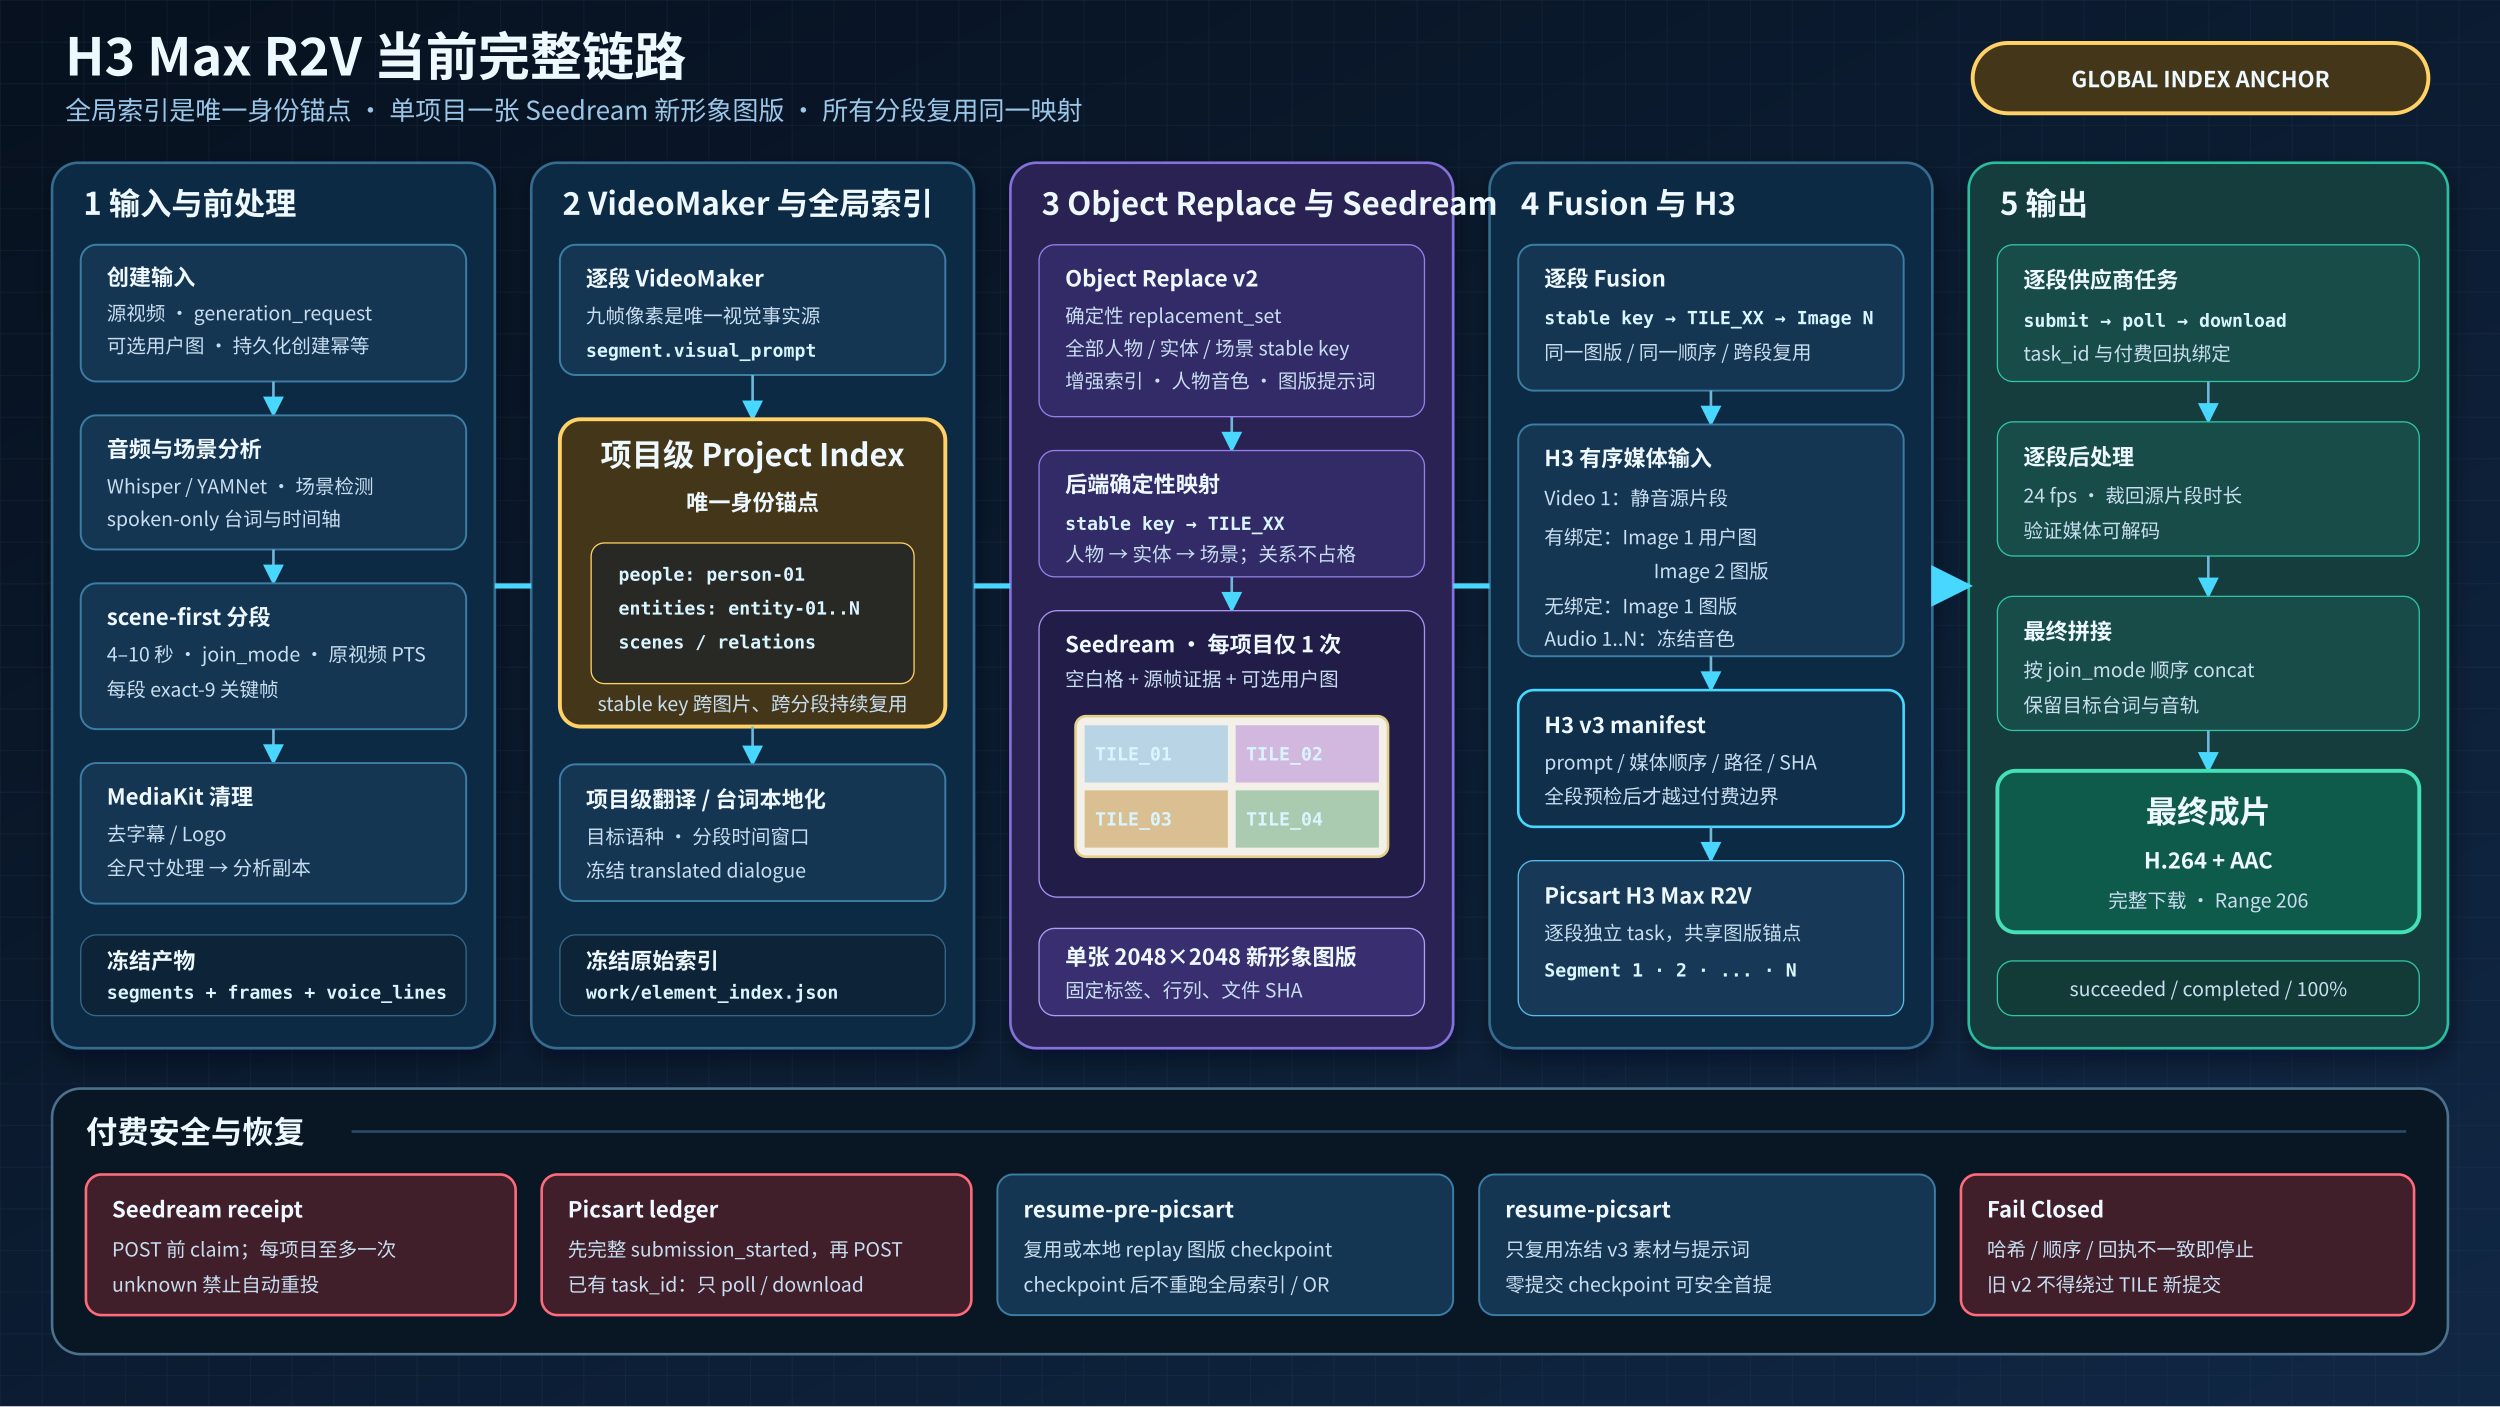
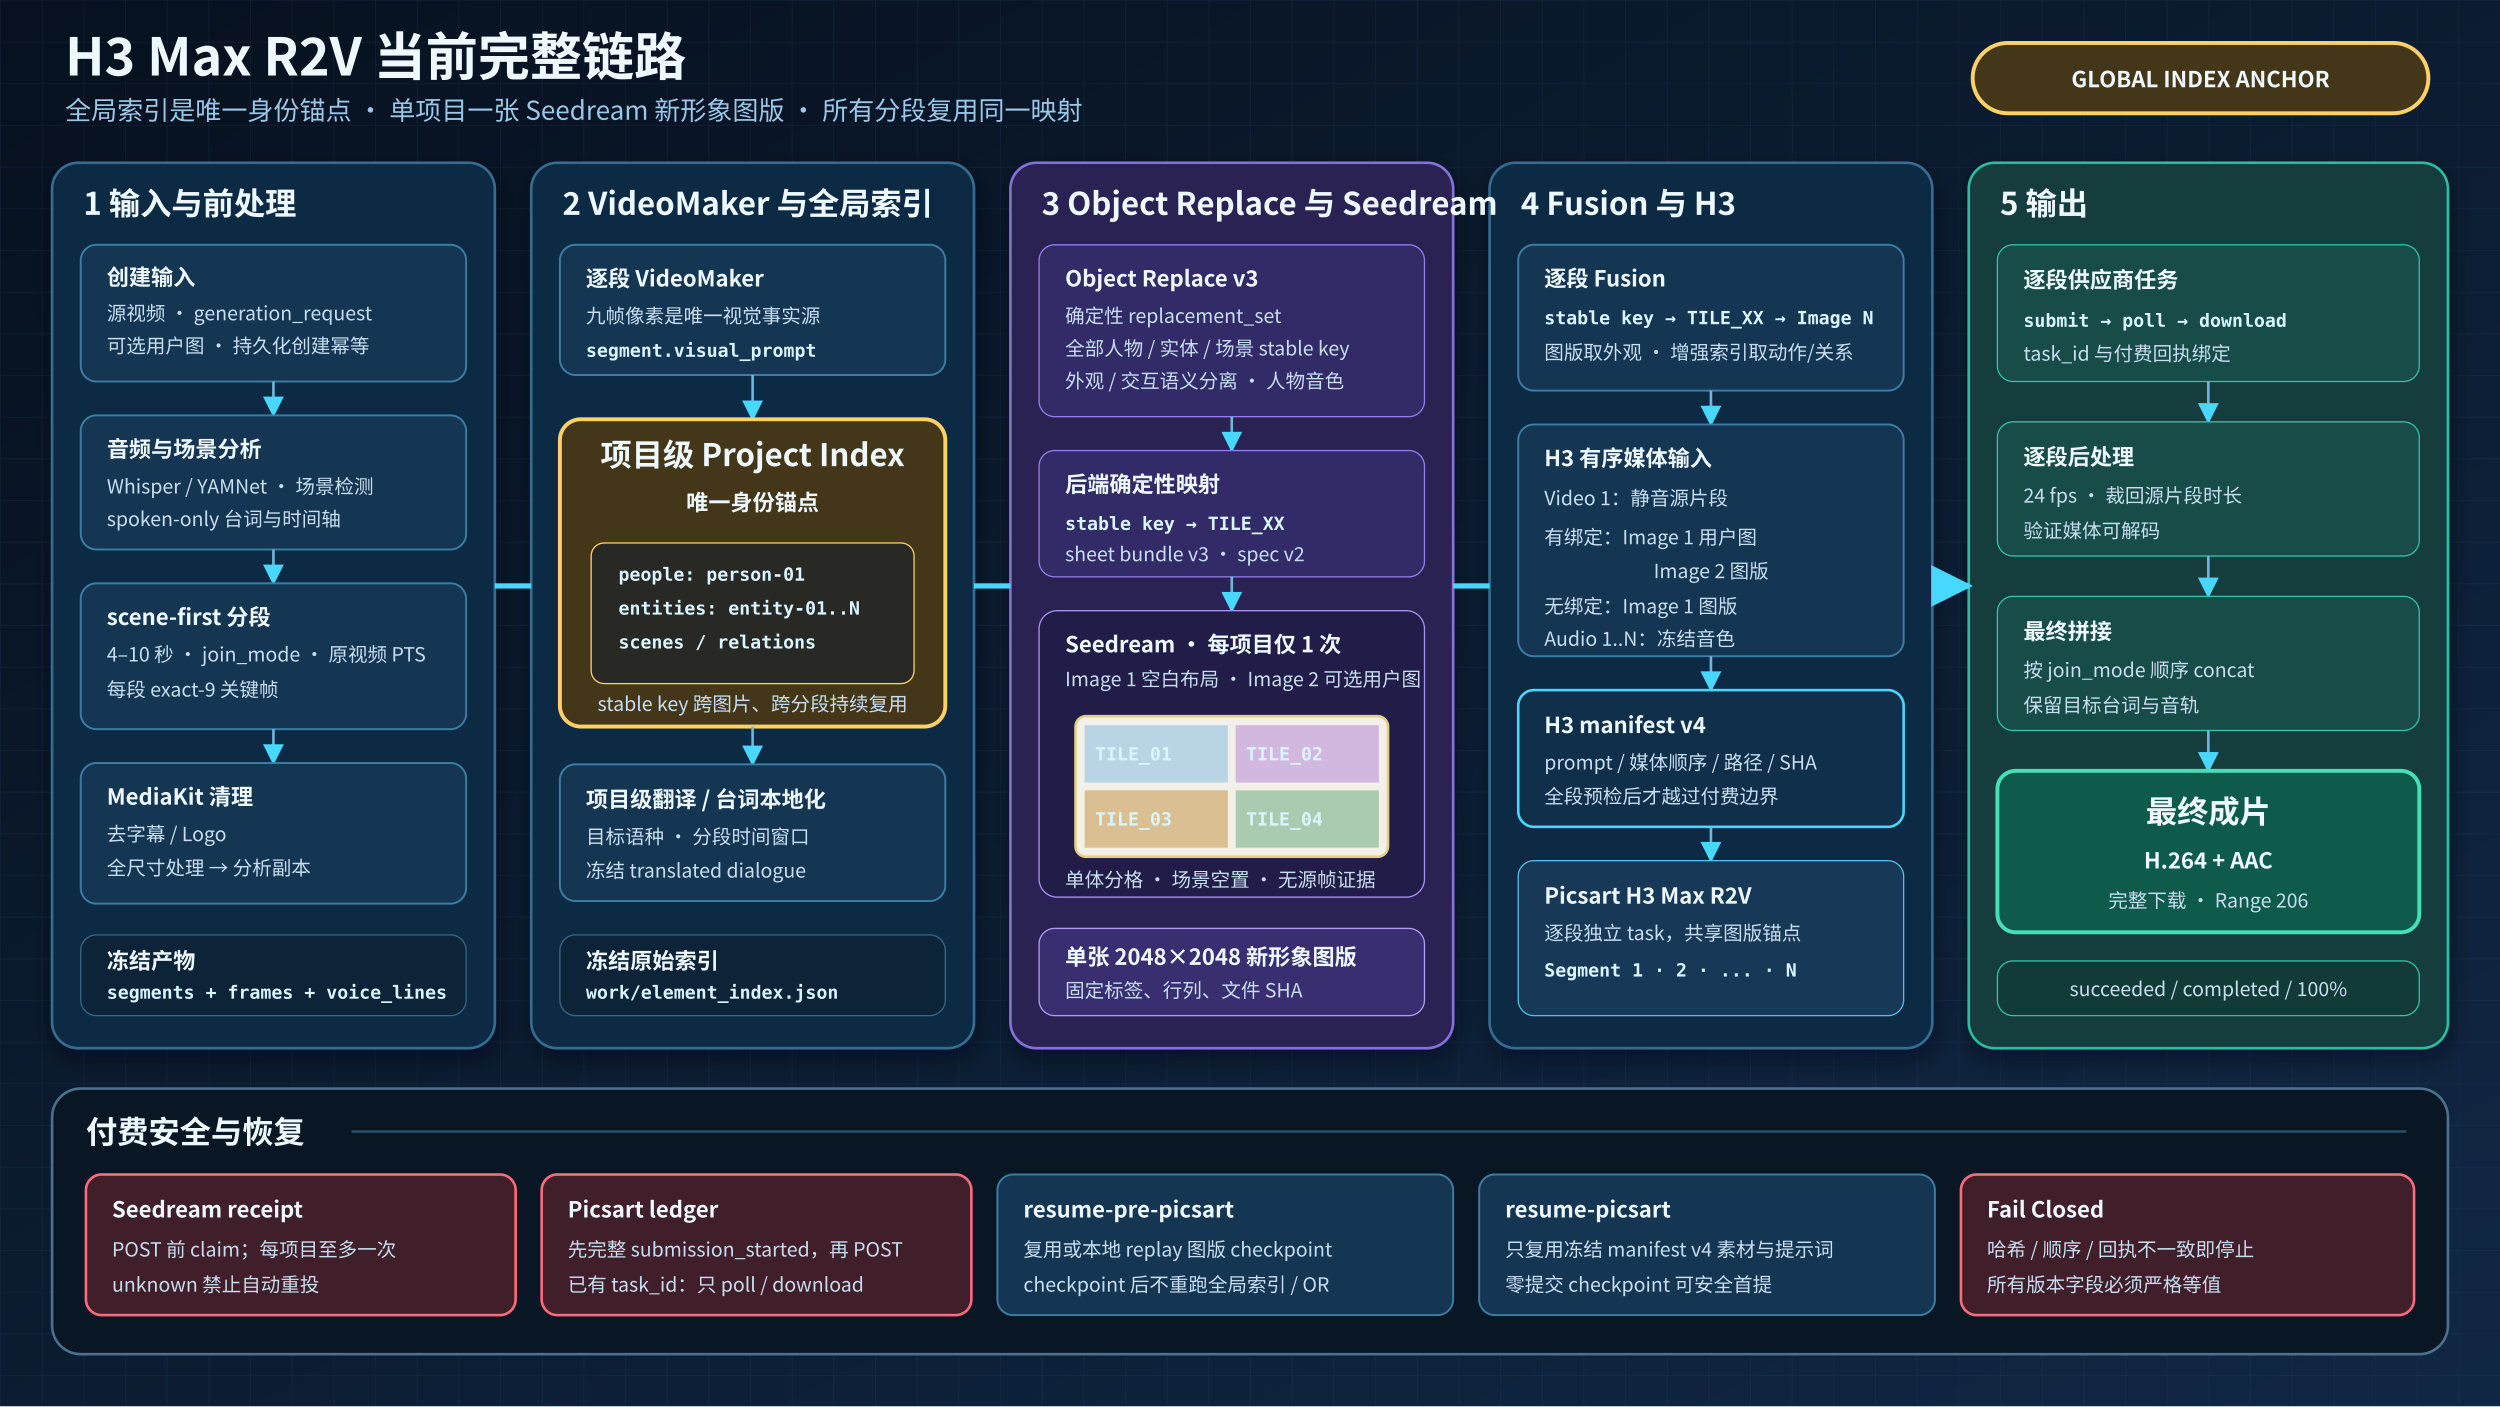
<svg xmlns="http://www.w3.org/2000/svg" width="1920" height="1080" viewBox="0 0 1920 1080" role="img" aria-labelledby="title desc">
  <defs>
    <linearGradient id="bg" x1="0" y1="0" x2="1" y2="1">
      <stop stop-color="#07111f" />
      <stop offset="1" stop-color="#102744" />
    </linearGradient>
    <pattern id="grid" width="32" height="32" patternUnits="userSpaceOnUse">
      <path d="M32 0H0V32" fill="none" stroke="#365672" stroke-width="1" opacity=".2" />
    </pattern>
    <filter id="shadow">
      <feDropShadow dy="7" stdDeviation="8" flood-color="#000814" flood-opacity=".45" />
    </filter>
    <marker id="arrow" viewBox="0 0 10 10" refX="9" refY="5" markerWidth="8" markerHeight="8" orient="auto">
      <path d="M0 0L10 5 0 10Z" fill="#48d8ff" />
    </marker>
    <style>
      .t{font-family:system-ui,"Noto Sans CJK SC","Microsoft YaHei",sans-serif;fill:#eef8ff}.title{font-size:40px;font-weight:750}.sub{font-size:20px;fill:#9bc7e8}.h{font-size:24px;font-weight:750}.n{font-size:17px;font-weight:650}.s{font-size:15px;fill:#c8def0}.m{font:600 14px ui-monospace,SFMono-Regular,Menlo,monospace;fill:#d9f5ff}.panel{fill:#102944;stroke:#356d91;stroke-width:2}.card{fill:#153653;stroke:#3b7da3;stroke-width:1.5}.gold{fill:#443719;stroke:#ffd166;stroke-width:3}.purple{fill:#292252;stroke:#8670dc;stroke-width:2}.green{fill:#123d3c;stroke:#2abe9e;stroke-width:2}.warn{fill:#401f2a;stroke:#ff6b7a;stroke-width:2}.flow{fill:none;stroke:#48d8ff;stroke-width:4;marker-end:url(#arrow)}.inner{fill:none;stroke:#6fb8dc;stroke-width:2;marker-end:url(#arrow)}
    </style>
  </defs>
  <rect width="1920" height="1080" fill="url(#bg)" />
  <rect width="1920" height="1080" fill="url(#grid)" />
  <text x="50" y="58" class="t title">H3 Max R2V 当前完整链路</text>
  <text x="50" y="92" class="t sub">全局索引是唯一身份锚点 · 单项目一张 Seedream 新形象图版 · 所有分段复用同一映射</text>
  <rect x="1515" y="33" width="350" height="54" rx="27" class="gold" />
  <text x="1690" y="67" text-anchor="middle" class="t n" fill="#ffe4a0">GLOBAL INDEX ANCHOR</text>
  <g filter="url(#shadow)">
    <rect x="40" y="125" width="340" height="680" rx="20" class="panel" />
    <rect x="408" y="125" width="340" height="680" rx="20" class="panel" />
    <rect x="776" y="125" width="340" height="680" rx="20" class="purple" />
    <rect x="1144" y="125" width="340" height="680" rx="20" class="panel" />
    <rect x="1512" y="125" width="368" height="680" rx="20" class="green" />
  </g>
  <path d="M380 450H408M748 450H776M1116 450H1144M1484 450H1512" class="flow" />
  <text x="64" y="165" class="t h">1  输入与前处理</text>
  <rect x="62" y="188" width="296" height="105" rx="12" class="card" />
  <text x="82" y="219" class="t n">创建输入</text>
  <text x="82" y="246" class="t s">源视频 · generation_request</text>
  <text x="82" y="271" class="t s">可选用户图 · 持久化创建幂等</text>
  <path d="M210 293V319" class="inner" />
  <rect x="62" y="319" width="296" height="103" rx="12" class="card" />
  <text x="82" y="351" class="t n">音频与场景分析</text>
  <text x="82" y="379" class="t s">Whisper / YAMNet · 场景检测</text>
  <text x="82" y="404" class="t s">spoken-only 台词与时间轴</text>
  <path d="M210 422V448" class="inner" />
  <rect x="62" y="448" width="296" height="112" rx="12" class="card" />
  <text x="82" y="480" class="t n">scene-first 分段</text>
  <text x="82" y="508" class="t s">4–10 秒 · join_mode · 原视频 PTS</text>
  <text x="82" y="535" class="t s">每段 exact-9 关键帧</text>
  <path d="M210 560V586" class="inner" />
  <rect x="62" y="586" width="296" height="108" rx="12" class="card" />
  <text x="82" y="618" class="t n">MediaKit 清理</text>
  <text x="82" y="646" class="t s">去字幕 / Logo</text>
  <text x="82" y="672" class="t s">全尺寸处理 → 分析副本</text>
  <rect x="62" y="718" width="296" height="62" rx="12" fill="#0d2338" stroke="#356887" />
  <text x="82" y="744" class="t n">冻结产物</text>
  <text x="82" y="767" class="t m">segments + frames + voice_lines</text>
  <text x="432" y="165" class="t h">2  VideoMaker 与全局索引</text>
  <rect x="430" y="188" width="296" height="100" rx="12" class="card" />
  <text x="450" y="220" class="t n">逐段 VideoMaker</text>
  <text x="450" y="248" class="t s">九帧像素是唯一视觉事实源</text>
  <text x="450" y="274" class="t m">segment.visual_prompt</text>
  <path d="M578 288V322" class="inner" />
  <rect x="430" y="322" width="296" height="236" rx="16" class="gold" />
  <text x="578" y="358" text-anchor="middle" class="t h" fill="#ffe4a0">项目级 Project Index</text>
  <text x="578" y="392" text-anchor="middle" class="t n" fill="#ffe4a0">唯一身份锚点</text>
  <rect x="454" y="417" width="248" height="108" rx="10" fill="#282824" stroke="#ffd166" />
  <text x="475" y="446" class="t m">people: person-01</text>
  <text x="475" y="472" class="t m">entities: entity-01..N</text>
  <text x="475" y="498" class="t m">scenes / relations</text>
  <text x="578" y="546" text-anchor="middle" class="t s" fill="#ffe4a0">stable key 跨图片、跨分段持续复用</text>
  <path d="M578 558V587" class="inner" />
  <rect x="430" y="587" width="296" height="105" rx="12" class="card" />
  <text x="450" y="620" class="t n">项目级翻译 / 台词本地化</text>
  <text x="450" y="648" class="t s">目标语种 · 分段时间窗口</text>
  <text x="450" y="674" class="t s">冻结 translated dialogue</text>
  <rect x="430" y="718" width="296" height="62" rx="12" fill="#0d2338" stroke="#356887" />
  <text x="450" y="744" class="t n">冻结原始索引</text>
  <text x="450" y="767" class="t m">work/element_index.json</text>
  <text x="800" y="165" class="t h">3  Object Replace 与 Seedream</text>
  <rect x="798" y="188" width="296" height="132" rx="12" fill="#332b68" stroke="#957eea" />
-   <text x="818" y="220" class="t n">Object Replace v2</text>
+   <text x="818" y="220" class="t n">Object Replace v3</text>
  <text x="818" y="248" class="t s">确定性 replacement_set</text>
  <text x="818" y="273" class="t s">全部人物 / 实体 / 场景 stable key</text>
-   <text x="818" y="298" class="t s">增强索引 · 人物音色 · 图版提示词</text>
+   <text x="818" y="298" class="t s">外观 / 交互语义分离 · 人物音色</text>
  <path d="M946 320V346" class="inner" />
  <rect x="798" y="346" width="296" height="97" rx="12" fill="#332b68" stroke="#957eea" />
  <text x="818" y="378" class="t n">后端确定性映射</text>
  <text x="818" y="407" class="t m">stable key → TILE_XX</text>
-   <text x="818" y="431" class="t s">人物 → 实体 → 场景；关系不占格</text>
+   <text x="818" y="431" class="t s">sheet bundle v3 · spec v2</text>
  <path d="M946 443V469" class="inner" />
  <rect x="798" y="469" width="296" height="220" rx="14" fill="#211d48" stroke="#aa92f3" />
  <text x="818" y="501" class="t n">Seedream · 每项目仅 1 次</text>
-   <text x="818" y="527" class="t s">空白格 + 源帧证据 + 可选用户图</text>
+   <text x="818" y="527" class="t s">Image 1 空白布局 · Image 2 可选用户图</text>
  <g transform="translate(826 550)">
    <rect width="240" height="108" rx="8" fill="#f2f0e8" stroke="#e4cf87" stroke-width="2" />
    <rect x="7" y="7" width="110" height="44" fill="#b9d4e5" />
    <rect x="123" y="7" width="110" height="44" fill="#d2b8df" />
    <rect x="7" y="57" width="110" height="44" fill="#d9bf91" />
    <rect x="123" y="57" width="110" height="44" fill="#abcbb1" />
    <text x="15" y="34" class="t m" fill="#173044">TILE_01</text>
    <text x="131" y="34" class="t m" fill="#35223d">TILE_02</text>
    <text x="15" y="84" class="t m" fill="#3d2e19">TILE_03</text>
    <text x="131" y="84" class="t m" fill="#213c27">TILE_04</text>
  </g>
+   <text x="818" y="681" class="t s">单体分格 · 场景空置 · 无源帧证据</text>
  <rect x="798" y="713" width="296" height="67" rx="12" fill="#392f70" stroke="#b09cf4" />
  <text x="818" y="741" class="t n">单张 2048×2048 新形象图版</text>
  <text x="818" y="766" class="t s">固定标签、行列、文件 SHA</text>
  <text x="1168" y="165" class="t h">4  Fusion 与 H3</text>
  <rect x="1166" y="188" width="296" height="112" rx="12" class="card" />
  <text x="1186" y="220" class="t n">逐段 Fusion</text>
  <text x="1186" y="249" class="t m">stable key → TILE_XX → Image N</text>
-   <text x="1186" y="276" class="t s">同一图版 / 同一顺序 / 跨段复用</text>
+   <text x="1186" y="276" class="t s">图版取外观 · 增强索引取动作/关系</text>
  <path d="M1314 300V326" class="inner" />
  <rect x="1166" y="326" width="296" height="178" rx="12" class="card" />
  <text x="1186" y="358" class="t n">H3 有序媒体输入</text>
  <text x="1186" y="388" class="t s">Video 1：静音源片段</text>
  <text x="1186" y="418" class="t s">有绑定：Image 1 用户图</text>
  <text x="1270" y="444" class="t s">Image 2 图版</text>
  <text x="1186" y="471" class="t s">无绑定：Image 1 图版</text>
  <text x="1186" y="496" class="t s">Audio 1..N：冻结音色</text>
  <path d="M1314 504V530" class="inner" />
  <rect x="1166" y="530" width="296" height="105" rx="12" fill="#102f4b" stroke="#48d8ff" stroke-width="2" />
-   <text x="1186" y="563" class="t n">H3 v3 manifest</text>
+   <text x="1186" y="563" class="t n">H3 manifest v4</text>
  <text x="1186" y="591" class="t s">prompt / 媒体顺序 / 路径 / SHA</text>
  <text x="1186" y="617" class="t s">全段预检后才越过付费边界</text>
  <path d="M1314 635V661" class="inner" />
  <rect x="1166" y="661" width="296" height="119" rx="12" fill="#173957" stroke="#55bee8" />
  <text x="1186" y="694" class="t n">Picsart H3 Max R2V</text>
  <text x="1186" y="722" class="t s">逐段独立 task，共享图版锚点</text>
  <text x="1186" y="750" class="t m">Segment 1 · 2 · ... · N</text>
  <text x="1536" y="165" class="t h">5  输出</text>
  <rect x="1534" y="188" width="324" height="105" rx="12" fill="#174c48" stroke="#2fc4a3" />
  <text x="1554" y="221" class="t n">逐段供应商任务</text>
  <text x="1554" y="251" class="t m">submit → poll → download</text>
  <text x="1554" y="277" class="t s">task_id 与付费回执绑定</text>
  <path d="M1696 293V324" class="inner" />
  <rect x="1534" y="324" width="324" height="103" rx="12" fill="#174c48" stroke="#2fc4a3" />
  <text x="1554" y="357" class="t n">逐段后处理</text>
  <text x="1554" y="386" class="t s">24 fps · 裁回源片段时长</text>
  <text x="1554" y="413" class="t s">验证媒体可解码</text>
  <path d="M1696 427V458" class="inner" />
  <rect x="1534" y="458" width="324" height="103" rx="12" fill="#174c48" stroke="#2fc4a3" />
  <text x="1554" y="491" class="t n">最终拼接</text>
  <text x="1554" y="520" class="t s">按 join_mode 顺序 concat</text>
  <text x="1554" y="547" class="t s">保留目标台词与音轨</text>
  <path d="M1696 561V592" class="inner" />
  <rect x="1534" y="592" width="324" height="124" rx="14" fill="#0e5a4b" stroke="#45e0b7" stroke-width="3" />
  <text x="1696" y="632" text-anchor="middle" class="t h">最终成片</text>
  <text x="1696" y="667" text-anchor="middle" class="t n">H.264 + AAC</text>
  <text x="1696" y="697" text-anchor="middle" class="t s">完整下载 · Range 206</text>
  <rect x="1534" y="738" width="324" height="42" rx="12" fill="#123b37" stroke="#2fc4a3" />
  <text x="1696" y="765" text-anchor="middle" class="t s">succeeded / completed / 100%</text>
  <rect x="40" y="836" width="1840" height="204" rx="22" fill="#091725" stroke="#4d708c" stroke-width="2" />
  <text x="66" y="878" class="t h">付费安全与恢复</text>
  <path d="M270 869H1848" stroke="#284b66" stroke-width="2" />
  <rect x="66" y="902" width="330" height="108" rx="12" class="warn" />
  <text x="86" y="935" class="t n">Seedream receipt</text>
  <text x="86" y="965" class="t s">POST 前 claim；每项目至多一次</text>
  <text x="86" y="992" class="t s">unknown 禁止自动重投</text>
  <rect x="416" y="902" width="330" height="108" rx="12" class="warn" />
  <text x="436" y="935" class="t n">Picsart ledger</text>
  <text x="436" y="965" class="t s">先完整 submission_started，再 POST</text>
  <text x="436" y="992" class="t s">已有 task_id：只 poll / download</text>
  <rect x="766" y="902" width="350" height="108" rx="12" class="card" />
  <text x="786" y="935" class="t n">resume-pre-picsart</text>
  <text x="786" y="965" class="t s">复用或本地 replay 图版 checkpoint</text>
  <text x="786" y="992" class="t s">checkpoint 后不重跑全局索引 / OR</text>
  <rect x="1136" y="902" width="350" height="108" rx="12" class="card" />
  <text x="1156" y="935" class="t n">resume-picsart</text>
-   <text x="1156" y="965" class="t s">只复用冻结 v3 素材与提示词</text>
+   <text x="1156" y="965" class="t s">只复用冻结 manifest v4 素材与提示词</text>
  <text x="1156" y="992" class="t s">零提交 checkpoint 可安全首提</text>
  <rect x="1506" y="902" width="348" height="108" rx="12" class="warn" />
  <text x="1526" y="935" class="t n">Fail Closed</text>
  <text x="1526" y="965" class="t s">哈希 / 顺序 / 回执不一致即停止</text>
-   <text x="1526" y="992" class="t s">旧 v2 不得绕过 TILE 新提交</text>
+   <text x="1526" y="992" class="t s">所有版本字段必须严格等值</text>
</svg>
